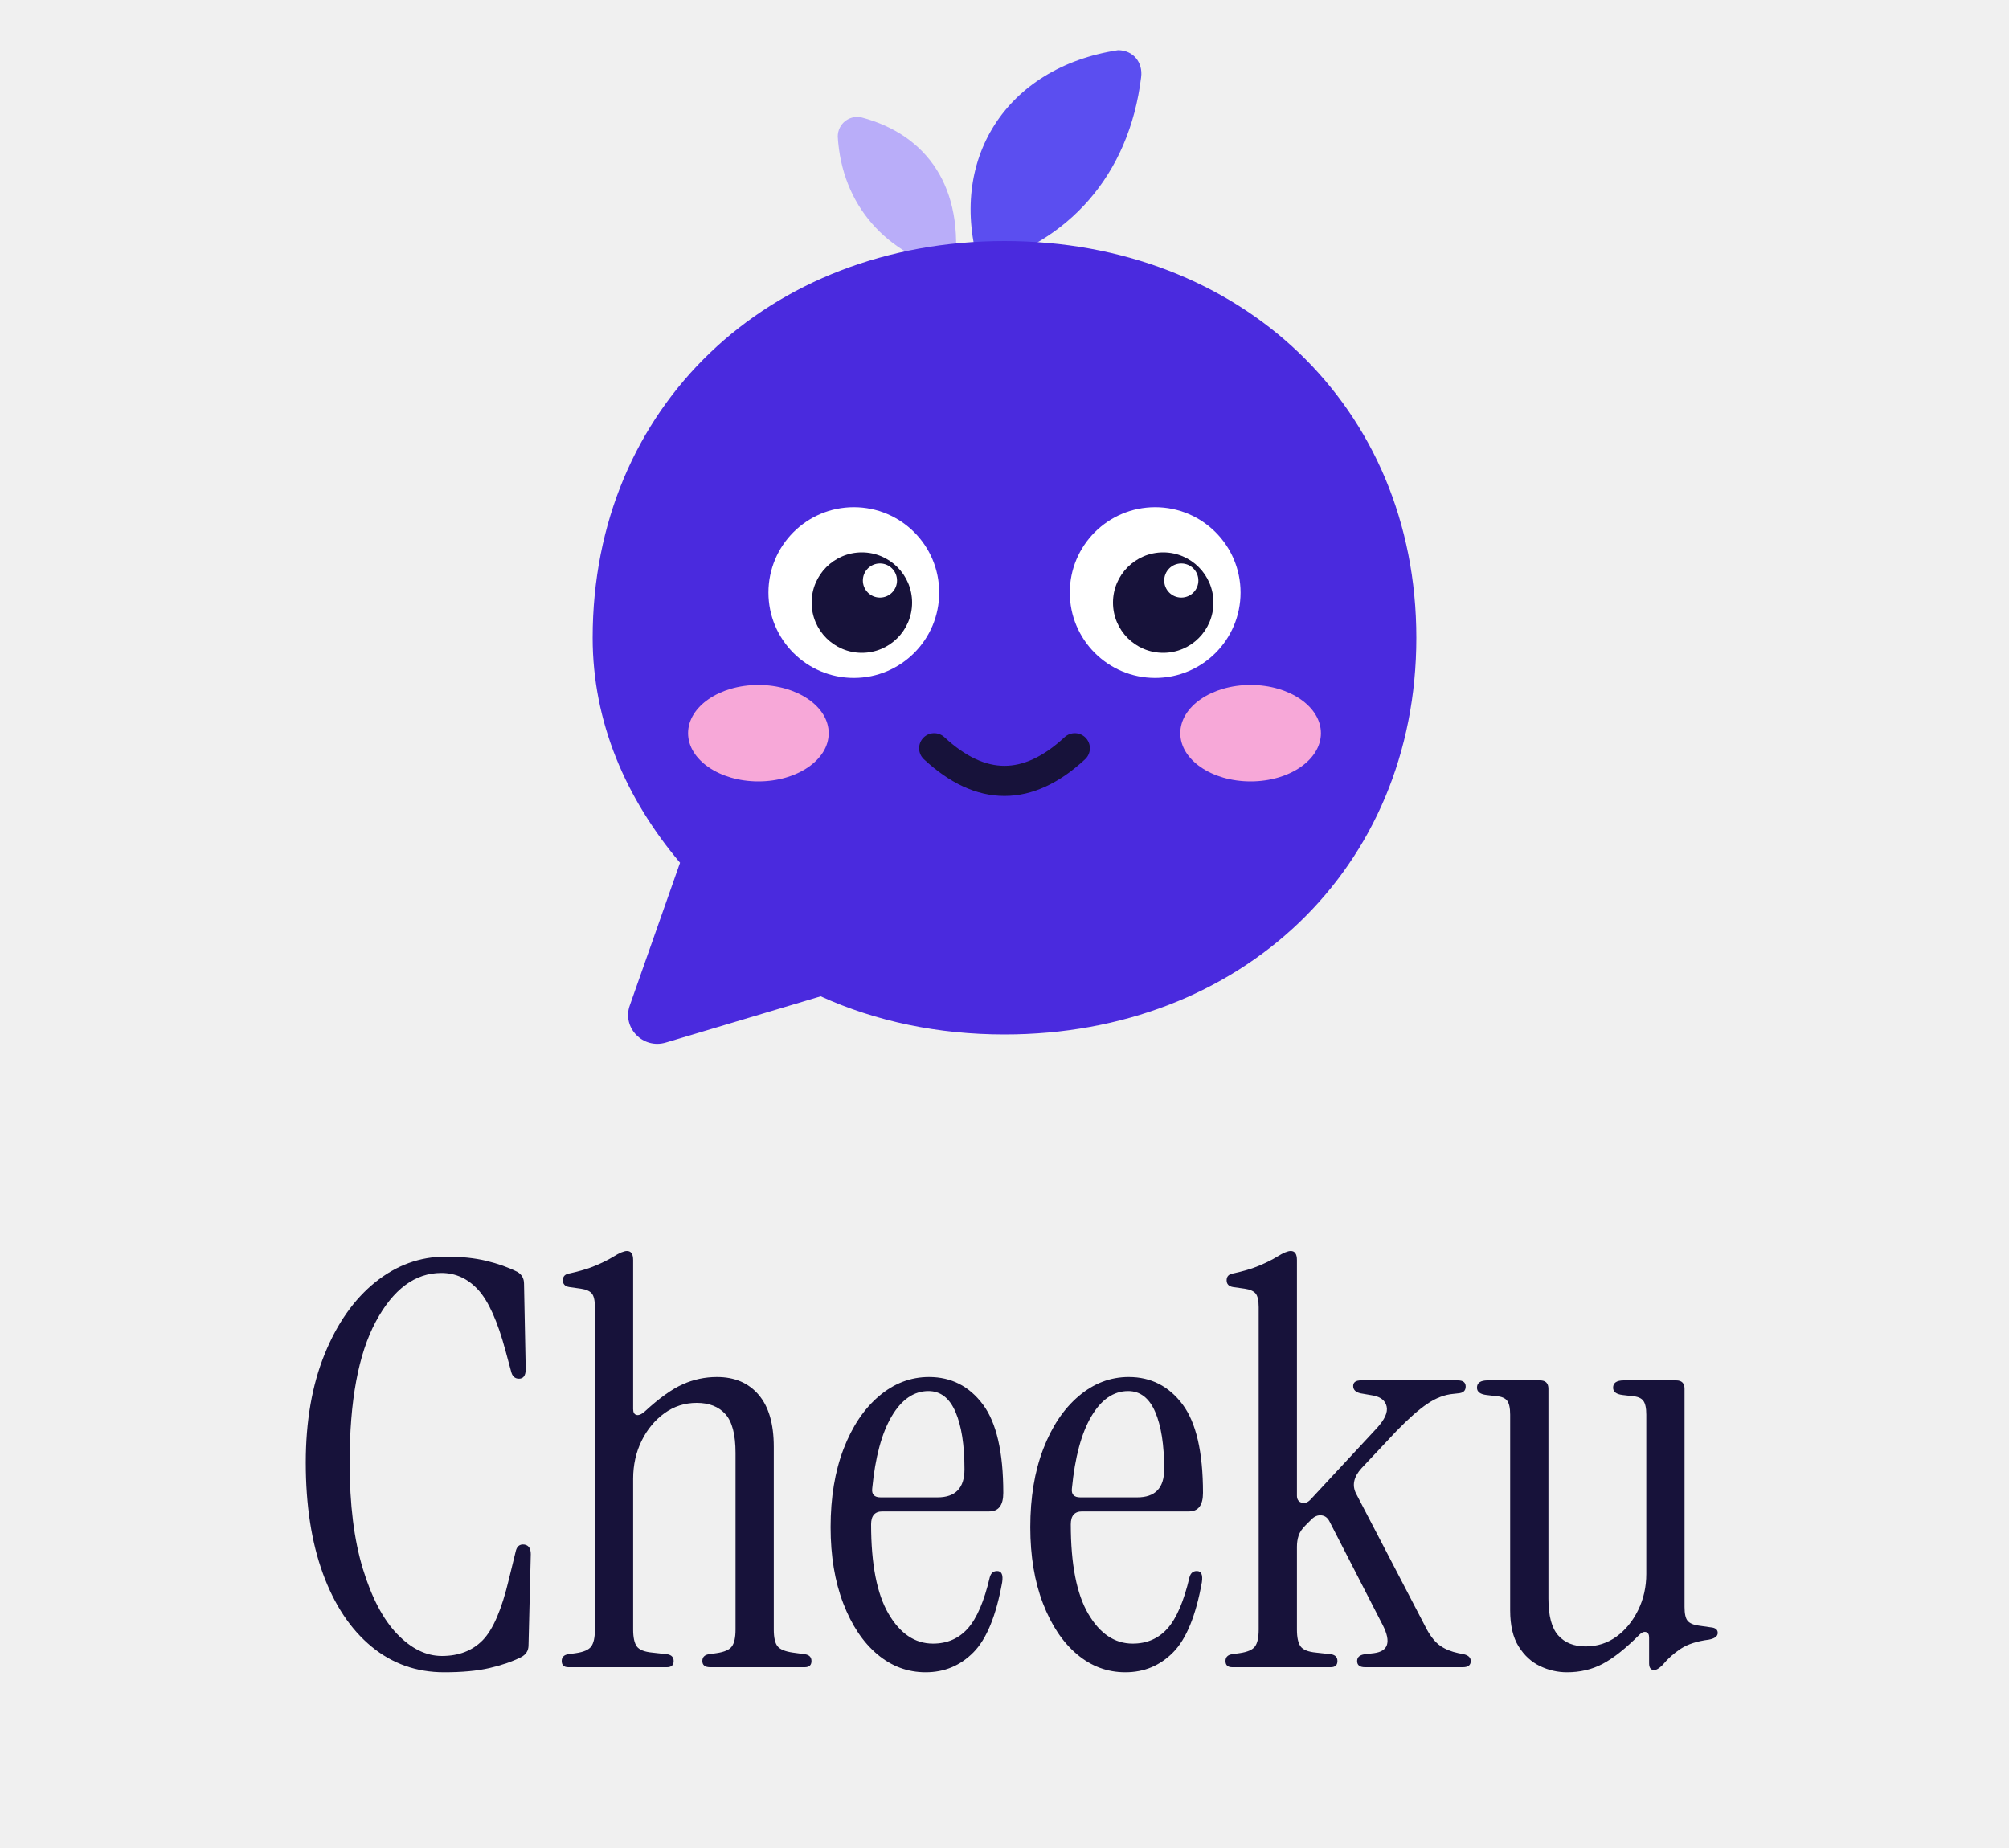
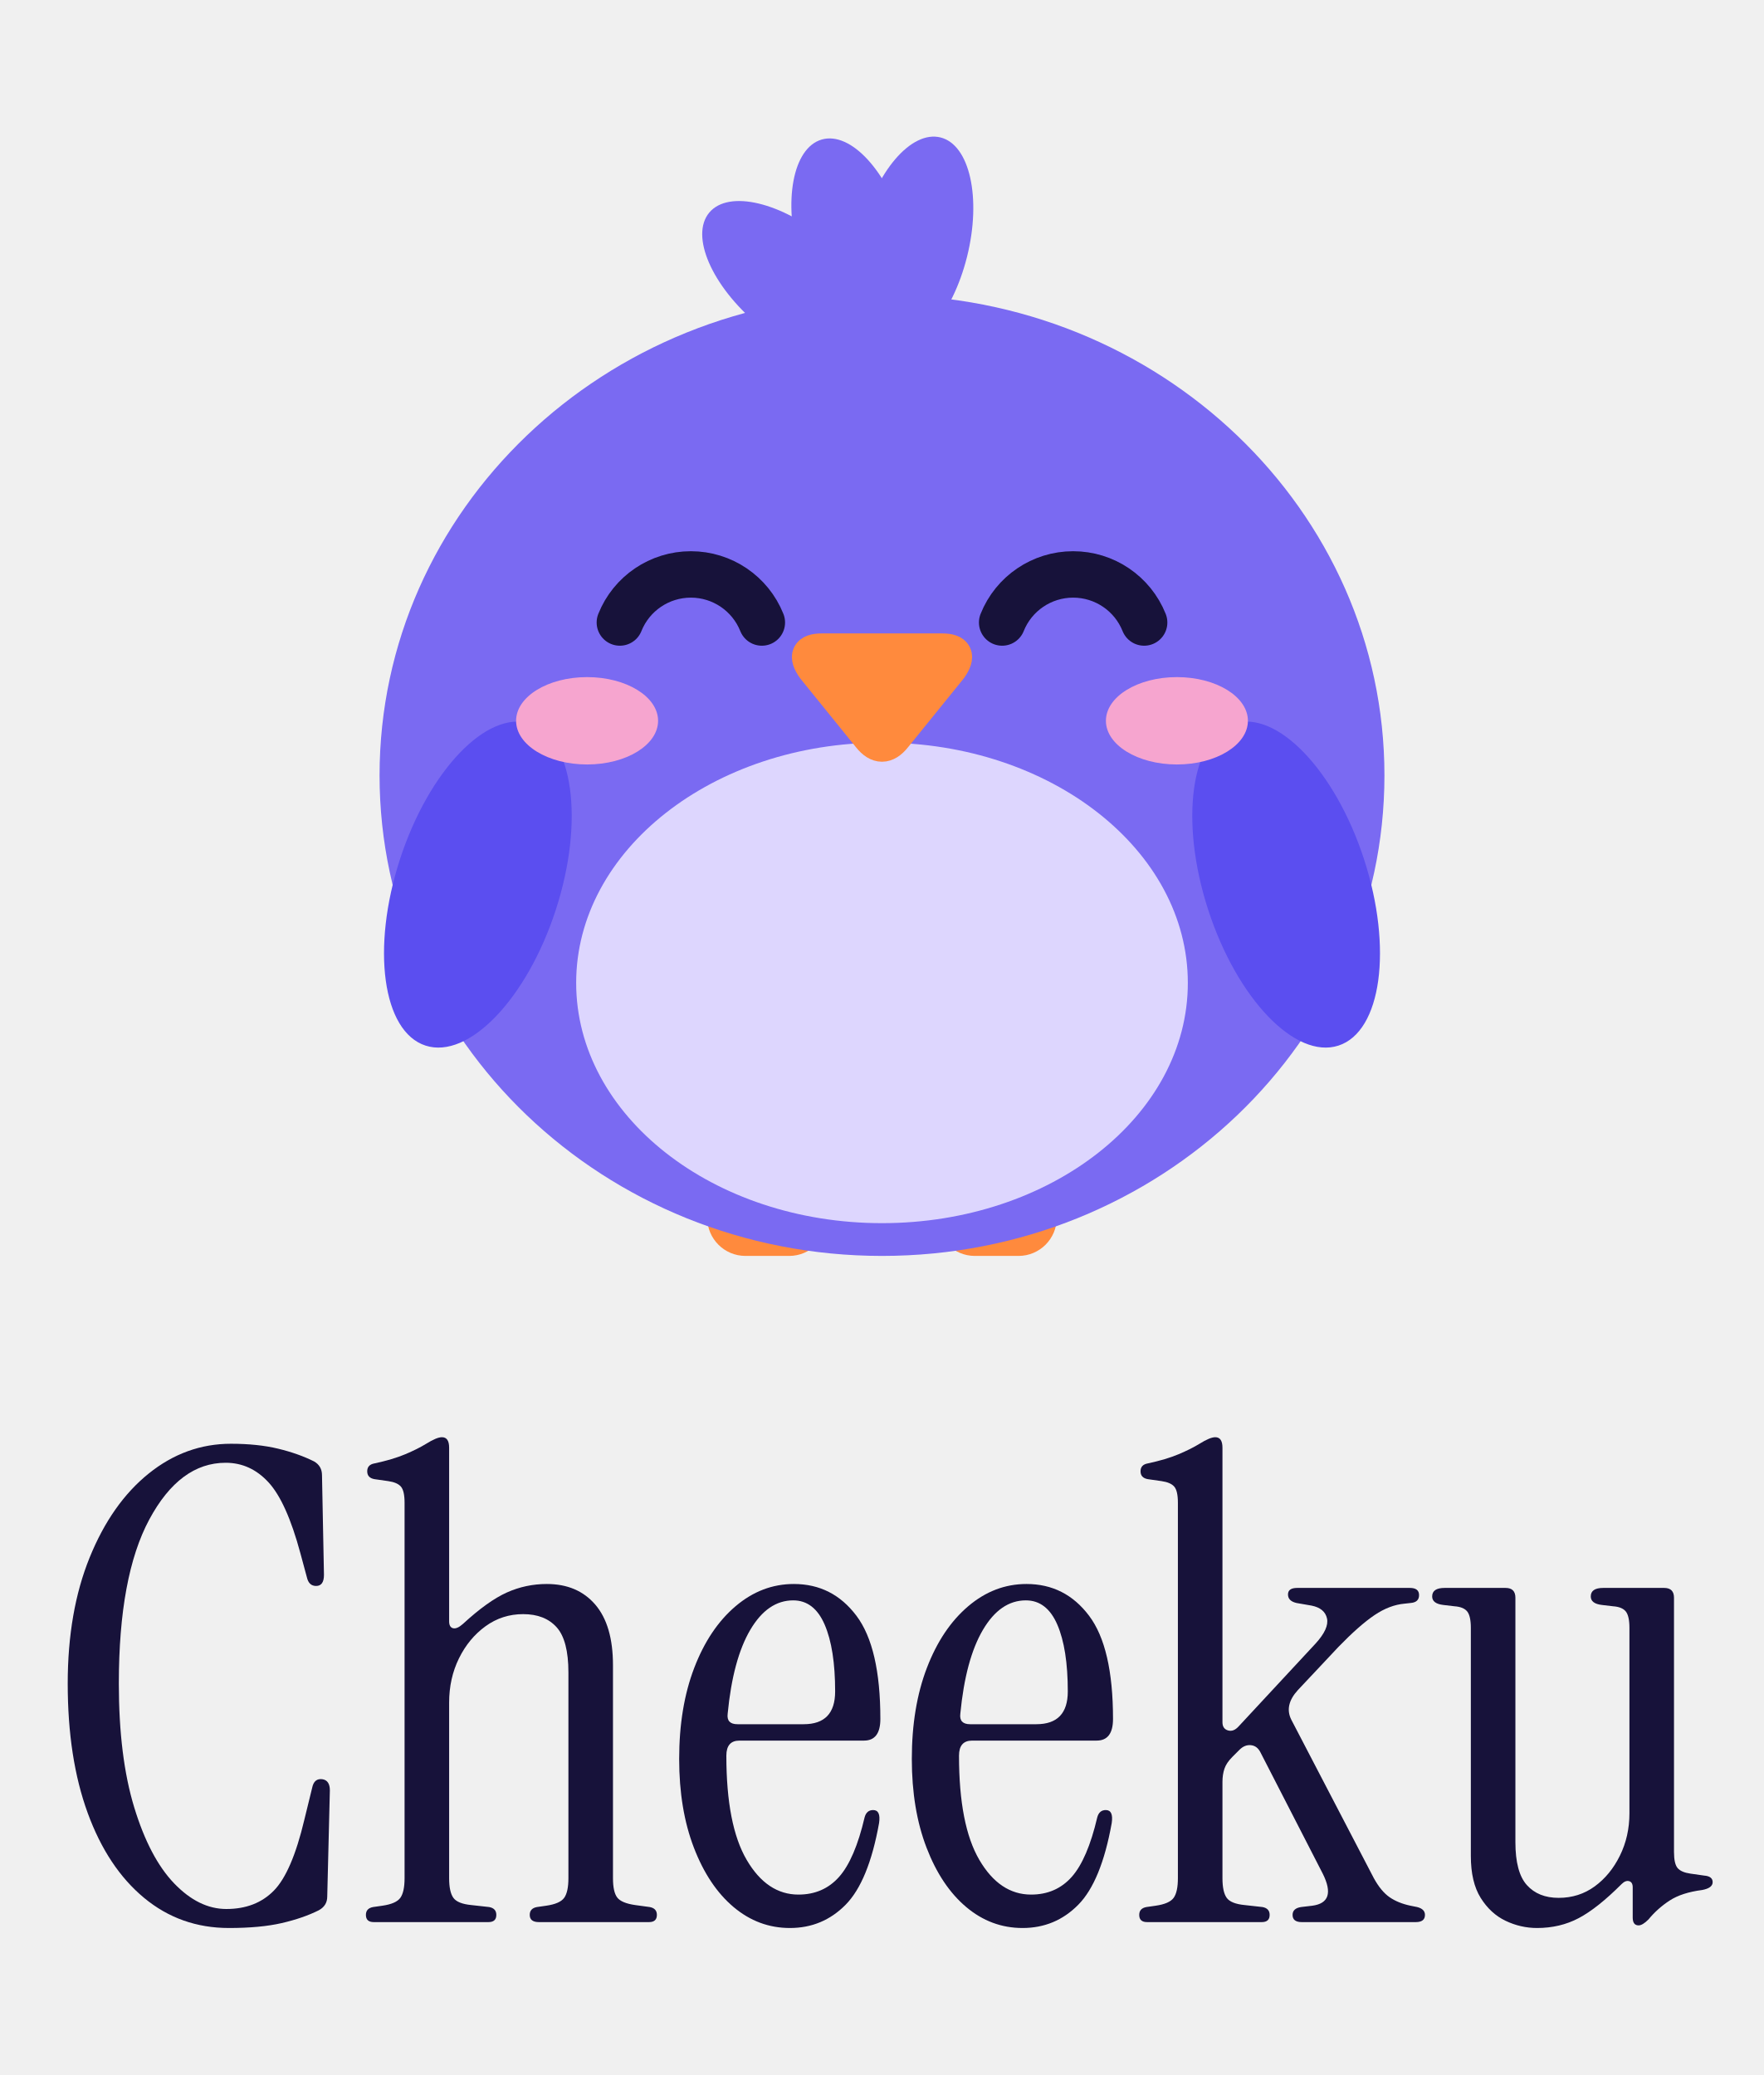
- <svg xmlns="http://www.w3.org/2000/svg" viewBox="0 0 200 184" width="200" height="184">
-   <g transform="translate(40.0 0)">
-     <path d="M55 27c-6.800-1.600-11.200-6.600-11.600-13.400 0-1.300 1.200-2.200 2.400-1.900 6.400 1.700 10.300 6.900 9.200 15.300z" fill="#b9adf9" />
-     <path d="M57.500 26.500c-3.200-10.500 2.600-19.800 13.800-21.500 1.500 0 2.500 1.200 2.300 2.700-1.200 9.800-7.300 16.500-16.100 18.800z" fill="#5b4ef0" />
-     <path d="M60 24c23.5 0 41 16.5 41 39.5S83.5 103 60 103c-6.6 0-12.8-1.3-18.3-3.8l-15.4 4.6c-2.3.7-4.4-1.5-3.6-3.7l5-14.2C22.300 79.500 19 71.900 19 63.500 19 40.500 36.500 24 60 24z" fill="#4a2ade" />
-     <ellipse cx="35.500" cy="73" rx="7" ry="4.800" fill="#f7a8d8" />
-     <ellipse cx="84.500" cy="73" rx="7" ry="4.800" fill="#f7a8d8" />
-     <circle cx="45" cy="59" r="8.500" fill="#ffffff" />
-     <circle cx="45.8" cy="60" r="5" fill="#17123a" />
-     <circle cx="47.6" cy="57.800" r="1.700" fill="#ffffff" />
-     <circle cx="75" cy="59" r="8.500" fill="#ffffff" />
-     <circle cx="75.8" cy="60" r="5" fill="#17123a" />
-     <circle cx="77.6" cy="57.800" r="1.700" fill="#ffffff" />
-     <path d="M53 74.500q7 6.500 14 0" fill="none" stroke="#17123a" stroke-width="3" stroke-linecap="round" />
+ <svg xmlns="http://www.w3.org/2000/svg" viewBox="0 0 323 380" width="323" height="380" role="img">
+   <g transform="translate(33.5 0)">
+     <g fill="#7a6af2" transform="rotate(-16 128 64)">
+       <ellipse cx="128" cy="44" rx="10" ry="20" />
+       <g transform="rotate(-34 128 66)">
+         <ellipse cx="128" cy="44" rx="10" ry="20" />
+       </g>
+       <g transform="rotate(30 128 66)">
+         <ellipse cx="128" cy="44" rx="10" ry="20" />
+       </g>
+     </g>
+     <g fill="#ff8a3d">
+       <rect x="96" y="216" width="22" height="14" rx="7" />
+       <rect x="138" y="216" width="22" height="14" rx="7" />
+     </g>
+     <g fill="#7a6af2">
+       <ellipse cx="128" cy="142" rx="92" ry="88" />
+     </g>
+     <ellipse cx="128" cy="180" rx="56" ry="44" fill="#ddd6fe" />
+     <g fill="#5b4ef0">
+       <ellipse cx="54" cy="162" rx="15" ry="31" transform="rotate(18 54 162)" />
+       <ellipse cx="202" cy="162" rx="15" ry="31" transform="rotate(-18 202 162)" />
+     </g>
+     <g fill="#f6a5cf">
+       <ellipse cx="74" cy="132" rx="13" ry="8" />
+       <ellipse cx="182" cy="132" rx="13" ry="8" />
+     </g>
+     <path d="M80 114 A14 14 0 0 1 106 114" fill="none" stroke="#17123a" stroke-width="8.5" stroke-linecap="round" />
+     <path d="M150 114 A14 14 0 0 1 176 114" fill="none" stroke="#17123a" stroke-width="8.5" stroke-linecap="round" />
+     <path d="M117 119 H139 Q143 119 140.6 122.4 L130.4 135 Q128 138 125.6 135 L115.4 122.4 Q113 119 117 119 Z" fill="#ff8a3d" stroke="#ff8a3d" stroke-width="6" stroke-linejoin="round" />
  </g>
-   <g transform="translate(28.2 166)">
+   <g transform="translate(7.6 352)">
    <g fill="#17123a">
-       <path transform="translate(0.00 0) scale(0.056 -0.056)" d="M286 -9Q212 -9 156.5 37.0Q101 83 70.5 166.5Q40 250 40 364Q40 474 73.5 556.5Q107 639 163.5 684.5Q220 730 289 730Q330 730 361.0 722.5Q392 715 416 703Q428 696 428 682L431 530Q431 513 419 513Q408 513 405 526L395 563Q374 641 346.5 671.0Q319 701 281 701Q211 701 164.5 614.5Q118 528 118 364Q118 252 141.5 175.0Q165 98 202.5 59.0Q240 20 282 20Q327 20 354.5 48.0Q382 76 401 156L413 205Q416 220 429 218Q440 216 440 201L436 39Q436 25 423 18Q399 6 366.5 -1.5Q334 -9 286 -9Z" />
-       <path transform="translate(26.88 0) scale(0.056 -0.056)" d="M27 0Q15 0 15 11Q15 21 26 23L40 25Q61 28 67.5 37.0Q74 46 74 67V640Q74 658 68.5 664.5Q63 671 49 673L28 676Q17 678 17 688Q17 698 28 700Q56 706 75.0 714.0Q94 722 107 730Q123 740 131 740Q142 740 142 724V459Q142 450 148.0 448.5Q154 447 163 455Q201 490 230.0 503.0Q259 516 291 516Q338 516 365.0 484.5Q392 453 392 392V67Q392 46 398.5 37.5Q405 29 426 26L448 23Q459 21 459 11Q459 0 447 0H279Q265 0 265 11Q265 21 276 23L290 25Q311 28 317.5 37.0Q324 46 324 67V381Q324 430 306.0 450.0Q288 470 255 470Q223 470 197.5 451.5Q172 433 157.0 402.5Q142 372 142 335V67Q142 46 148.5 37.0Q155 28 176 26L203 23Q214 21 214 11Q214 0 202 0Z" />
-       <path transform="translate(53.20 0) scale(0.056 -0.056)" d="M192 -9Q144 -9 106.0 23.0Q68 55 45.5 113.5Q23 172 23 249Q23 328 46.0 388.0Q69 448 109.0 482.0Q149 516 198 516Q257 516 293.5 467.5Q330 419 330 310Q330 277 305 277H115Q95 277 95 254Q95 148 126.0 95.0Q157 42 205 42Q243 42 267.0 69.0Q291 96 306 160Q309 171 319 171Q331 171 328 151Q312 62 277.0 26.5Q242 -9 192 -9ZM112 302H213Q261 302 261 352Q261 417 245.0 454.0Q229 491 197 491Q158 491 131.5 446.0Q105 401 97 318Q95 302 112 302Z" />
-       <path transform="translate(73.08 0) scale(0.056 -0.056)" d="M192 -9Q144 -9 106.0 23.0Q68 55 45.5 113.5Q23 172 23 249Q23 328 46.0 388.0Q69 448 109.0 482.0Q149 516 198 516Q257 516 293.5 467.5Q330 419 330 310Q330 277 305 277H115Q95 277 95 254Q95 148 126.0 95.0Q157 42 205 42Q243 42 267.0 69.0Q291 96 306 160Q309 171 319 171Q331 171 328 151Q312 62 277.0 26.5Q242 -9 192 -9ZM112 302H213Q261 302 261 352Q261 417 245.0 454.0Q229 491 197 491Q158 491 131.5 446.0Q105 401 97 318Q95 302 112 302Z" />
-       <path transform="translate(92.96 0) scale(0.056 -0.056)" d="M27 0Q15 0 15 11Q15 21 26 23L40 25Q61 28 67.5 37.0Q74 46 74 67V640Q74 658 68.5 664.5Q63 671 49 673L28 676Q17 678 17 688Q17 698 28 700Q56 706 75.0 714.0Q94 722 107 730Q123 740 131 740Q142 740 142 724V305Q142 295 150.5 292.5Q159 290 167 299L284 425Q305 448 301.5 463.5Q298 479 278 483L255 487Q242 490 242 500Q242 510 256 510H428Q442 510 442 499Q442 488 429 487L420 486Q397 484 374.0 468.5Q351 453 319 420L257 354Q236 331 247 309L373 67Q384 47 397.0 38.0Q410 29 429 25L439 23Q451 20 451 11Q451 0 437 0H263Q249 0 249 11Q249 21 262 23L279 25Q317 30 295 74L200 259Q195 269 185.5 270.0Q176 271 168 263L157 252Q148 243 145.0 234.0Q142 225 142 214V67Q142 46 148.5 37.0Q155 28 176 26L203 23Q214 21 214 11Q214 0 202 0Z" />
-       <path transform="translate(118.22 0) scale(0.056 -0.056)" d="M171 -9Q146 -9 123.0 2.0Q100 13 85.0 37.0Q70 61 70 101V449Q70 467 64.5 474.0Q59 481 45 482L28 484Q11 486 11 497Q11 510 30 510H123Q138 510 138 495V122Q138 76 155.5 56.5Q173 37 204 37Q235 37 259.0 54.5Q283 72 297.5 101.5Q312 131 312 166V449Q312 467 306.5 474.0Q301 481 287 482L270 484Q253 486 253 497Q253 510 272 510H365Q380 510 380 495V107Q380 89 385.5 82.5Q391 76 405 74L426 71Q439 70 439 61Q439 52 423 49Q392 45 373.5 33.0Q355 21 341 4Q332 -5 326 -5Q317 -5 317 7V53Q317 61 311.5 62.5Q306 64 300 58Q263 21 234.5 6.0Q206 -9 171 -9Z" />
+       <path transform="translate(0.00 0) scale(0.12 -0.12)" d="M286 -9Q212 -9 156.5 37.0Q101 83 70.5 166.5Q40 250 40 364Q40 474 73.5 556.5Q107 639 163.5 684.5Q220 730 289 730Q330 730 361.0 722.5Q392 715 416 703Q428 696 428 682L431 530Q431 513 419 513Q408 513 405 526L395 563Q374 641 346.5 671.0Q319 701 281 701Q211 701 164.5 614.5Q118 528 118 364Q118 252 141.5 175.0Q165 98 202.5 59.0Q240 20 282 20Q327 20 354.5 48.0Q382 76 401 156L413 205Q416 220 429 218Q440 216 440 201L436 39Q436 25 423 18Q399 6 366.5 -1.5Q334 -9 286 -9Z" />
+       <path transform="translate(57.60 0) scale(0.12 -0.12)" d="M27 0Q15 0 15 11Q15 21 26 23L40 25Q61 28 67.5 37.0Q74 46 74 67V640Q74 658 68.5 664.5Q63 671 49 673L28 676Q17 678 17 688Q17 698 28 700Q56 706 75.0 714.0Q94 722 107 730Q123 740 131 740Q142 740 142 724V459Q142 450 148.0 448.5Q154 447 163 455Q201 490 230.0 503.0Q259 516 291 516Q338 516 365.0 484.5Q392 453 392 392V67Q392 46 398.5 37.5Q405 29 426 26L448 23Q459 21 459 11Q459 0 447 0H279Q265 0 265 11Q265 21 276 23L290 25Q311 28 317.5 37.0Q324 46 324 67V381Q324 430 306.0 450.0Q288 470 255 470Q223 470 197.5 451.5Q172 433 157.0 402.5Q142 372 142 335V67Q142 46 148.5 37.0Q155 28 176 26L203 23Q214 21 214 11Q214 0 202 0Z" />
+       <path transform="translate(114.00 0) scale(0.12 -0.12)" d="M192 -9Q144 -9 106.0 23.0Q68 55 45.5 113.5Q23 172 23 249Q23 328 46.0 388.0Q69 448 109.0 482.0Q149 516 198 516Q257 516 293.5 467.5Q330 419 330 310Q330 277 305 277H115Q95 277 95 254Q95 148 126.0 95.0Q157 42 205 42Q243 42 267.0 69.0Q291 96 306 160Q309 171 319 171Q331 171 328 151Q312 62 277.0 26.5Q242 -9 192 -9ZM112 302H213Q261 302 261 352Q261 417 245.0 454.0Q229 491 197 491Q158 491 131.5 446.0Q105 401 97 318Q95 302 112 302Z" />
+       <path transform="translate(156.60 0) scale(0.12 -0.12)" d="M192 -9Q144 -9 106.0 23.0Q68 55 45.5 113.5Q23 172 23 249Q23 328 46.0 388.0Q69 448 109.0 482.0Q149 516 198 516Q257 516 293.5 467.5Q330 419 330 310Q330 277 305 277H115Q95 277 95 254Q95 148 126.0 95.0Q157 42 205 42Q243 42 267.0 69.0Q291 96 306 160Q309 171 319 171Q331 171 328 151Q312 62 277.0 26.5Q242 -9 192 -9ZM112 302H213Q261 302 261 352Q261 417 245.0 454.0Q229 491 197 491Q158 491 131.5 446.0Q105 401 97 318Q95 302 112 302Z" />
+       <path transform="translate(199.20 0) scale(0.12 -0.12)" d="M27 0Q15 0 15 11Q15 21 26 23L40 25Q61 28 67.5 37.0Q74 46 74 67V640Q74 658 68.5 664.5Q63 671 49 673L28 676Q17 678 17 688Q17 698 28 700Q56 706 75.0 714.0Q94 722 107 730Q123 740 131 740Q142 740 142 724V305Q142 295 150.5 292.5Q159 290 167 299L284 425Q305 448 301.5 463.5Q298 479 278 483L255 487Q242 490 242 500Q242 510 256 510H428Q442 510 442 499Q442 488 429 487L420 486Q397 484 374.0 468.5Q351 453 319 420L257 354Q236 331 247 309L373 67Q384 47 397.0 38.0Q410 29 429 25L439 23Q451 20 451 11Q451 0 437 0H263Q249 0 249 11Q249 21 262 23L279 25Q317 30 295 74L200 259Q195 269 185.5 270.0Q176 271 168 263L157 252Q148 243 145.0 234.0Q142 225 142 214V67Q142 46 148.5 37.0Q155 28 176 26L203 23Q214 21 214 11Q214 0 202 0Z" />
+       <path transform="translate(253.32 0) scale(0.12 -0.12)" d="M171 -9Q146 -9 123.0 2.0Q100 13 85.0 37.0Q70 61 70 101V449Q70 467 64.5 474.0Q59 481 45 482L28 484Q11 486 11 497Q11 510 30 510H123Q138 510 138 495V122Q138 76 155.5 56.5Q173 37 204 37Q235 37 259.0 54.5Q283 72 297.5 101.5Q312 131 312 166V449Q312 467 306.5 474.0Q301 481 287 482L270 484Q253 486 253 497Q253 510 272 510H365Q380 510 380 495V107Q380 89 385.5 82.5Q391 76 405 74L426 71Q439 70 439 61Q439 52 423 49Q392 45 373.5 33.0Q355 21 341 4Q332 -5 326 -5Q317 -5 317 7V53Q317 61 311.5 62.5Q306 64 300 58Q263 21 234.5 6.0Q206 -9 171 -9Z" />
    </g>
  </g>
</svg>
